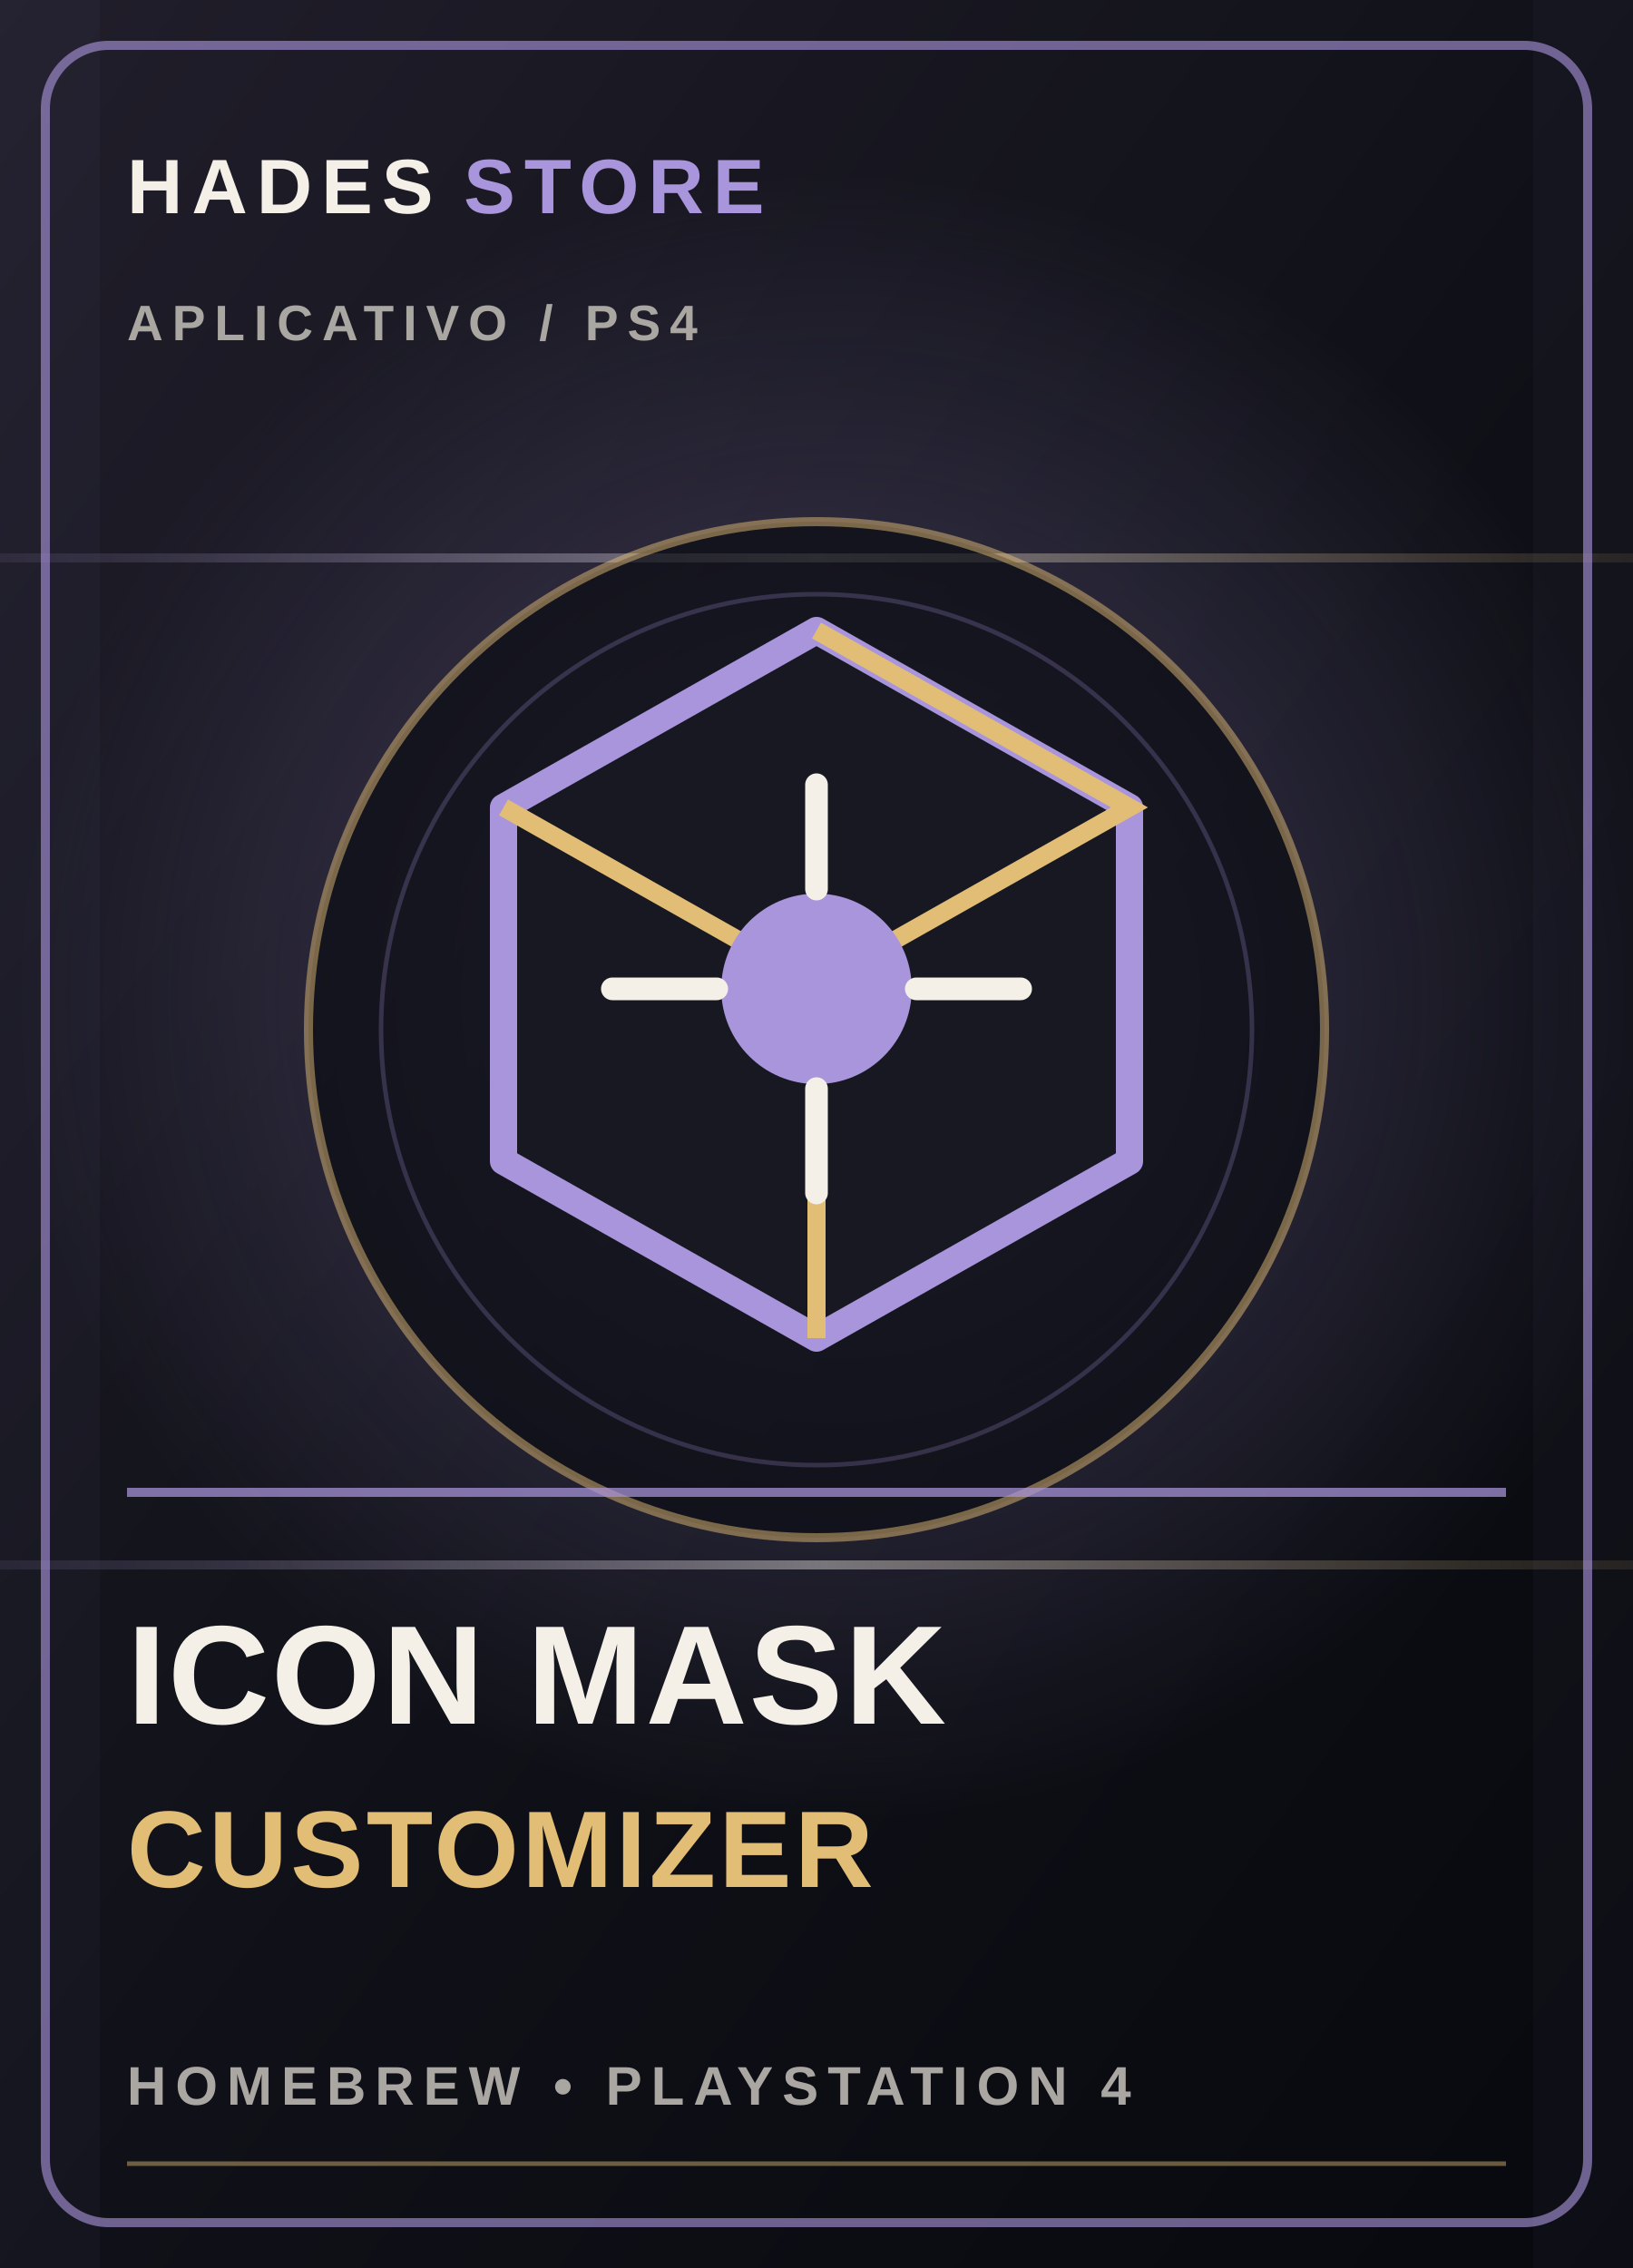
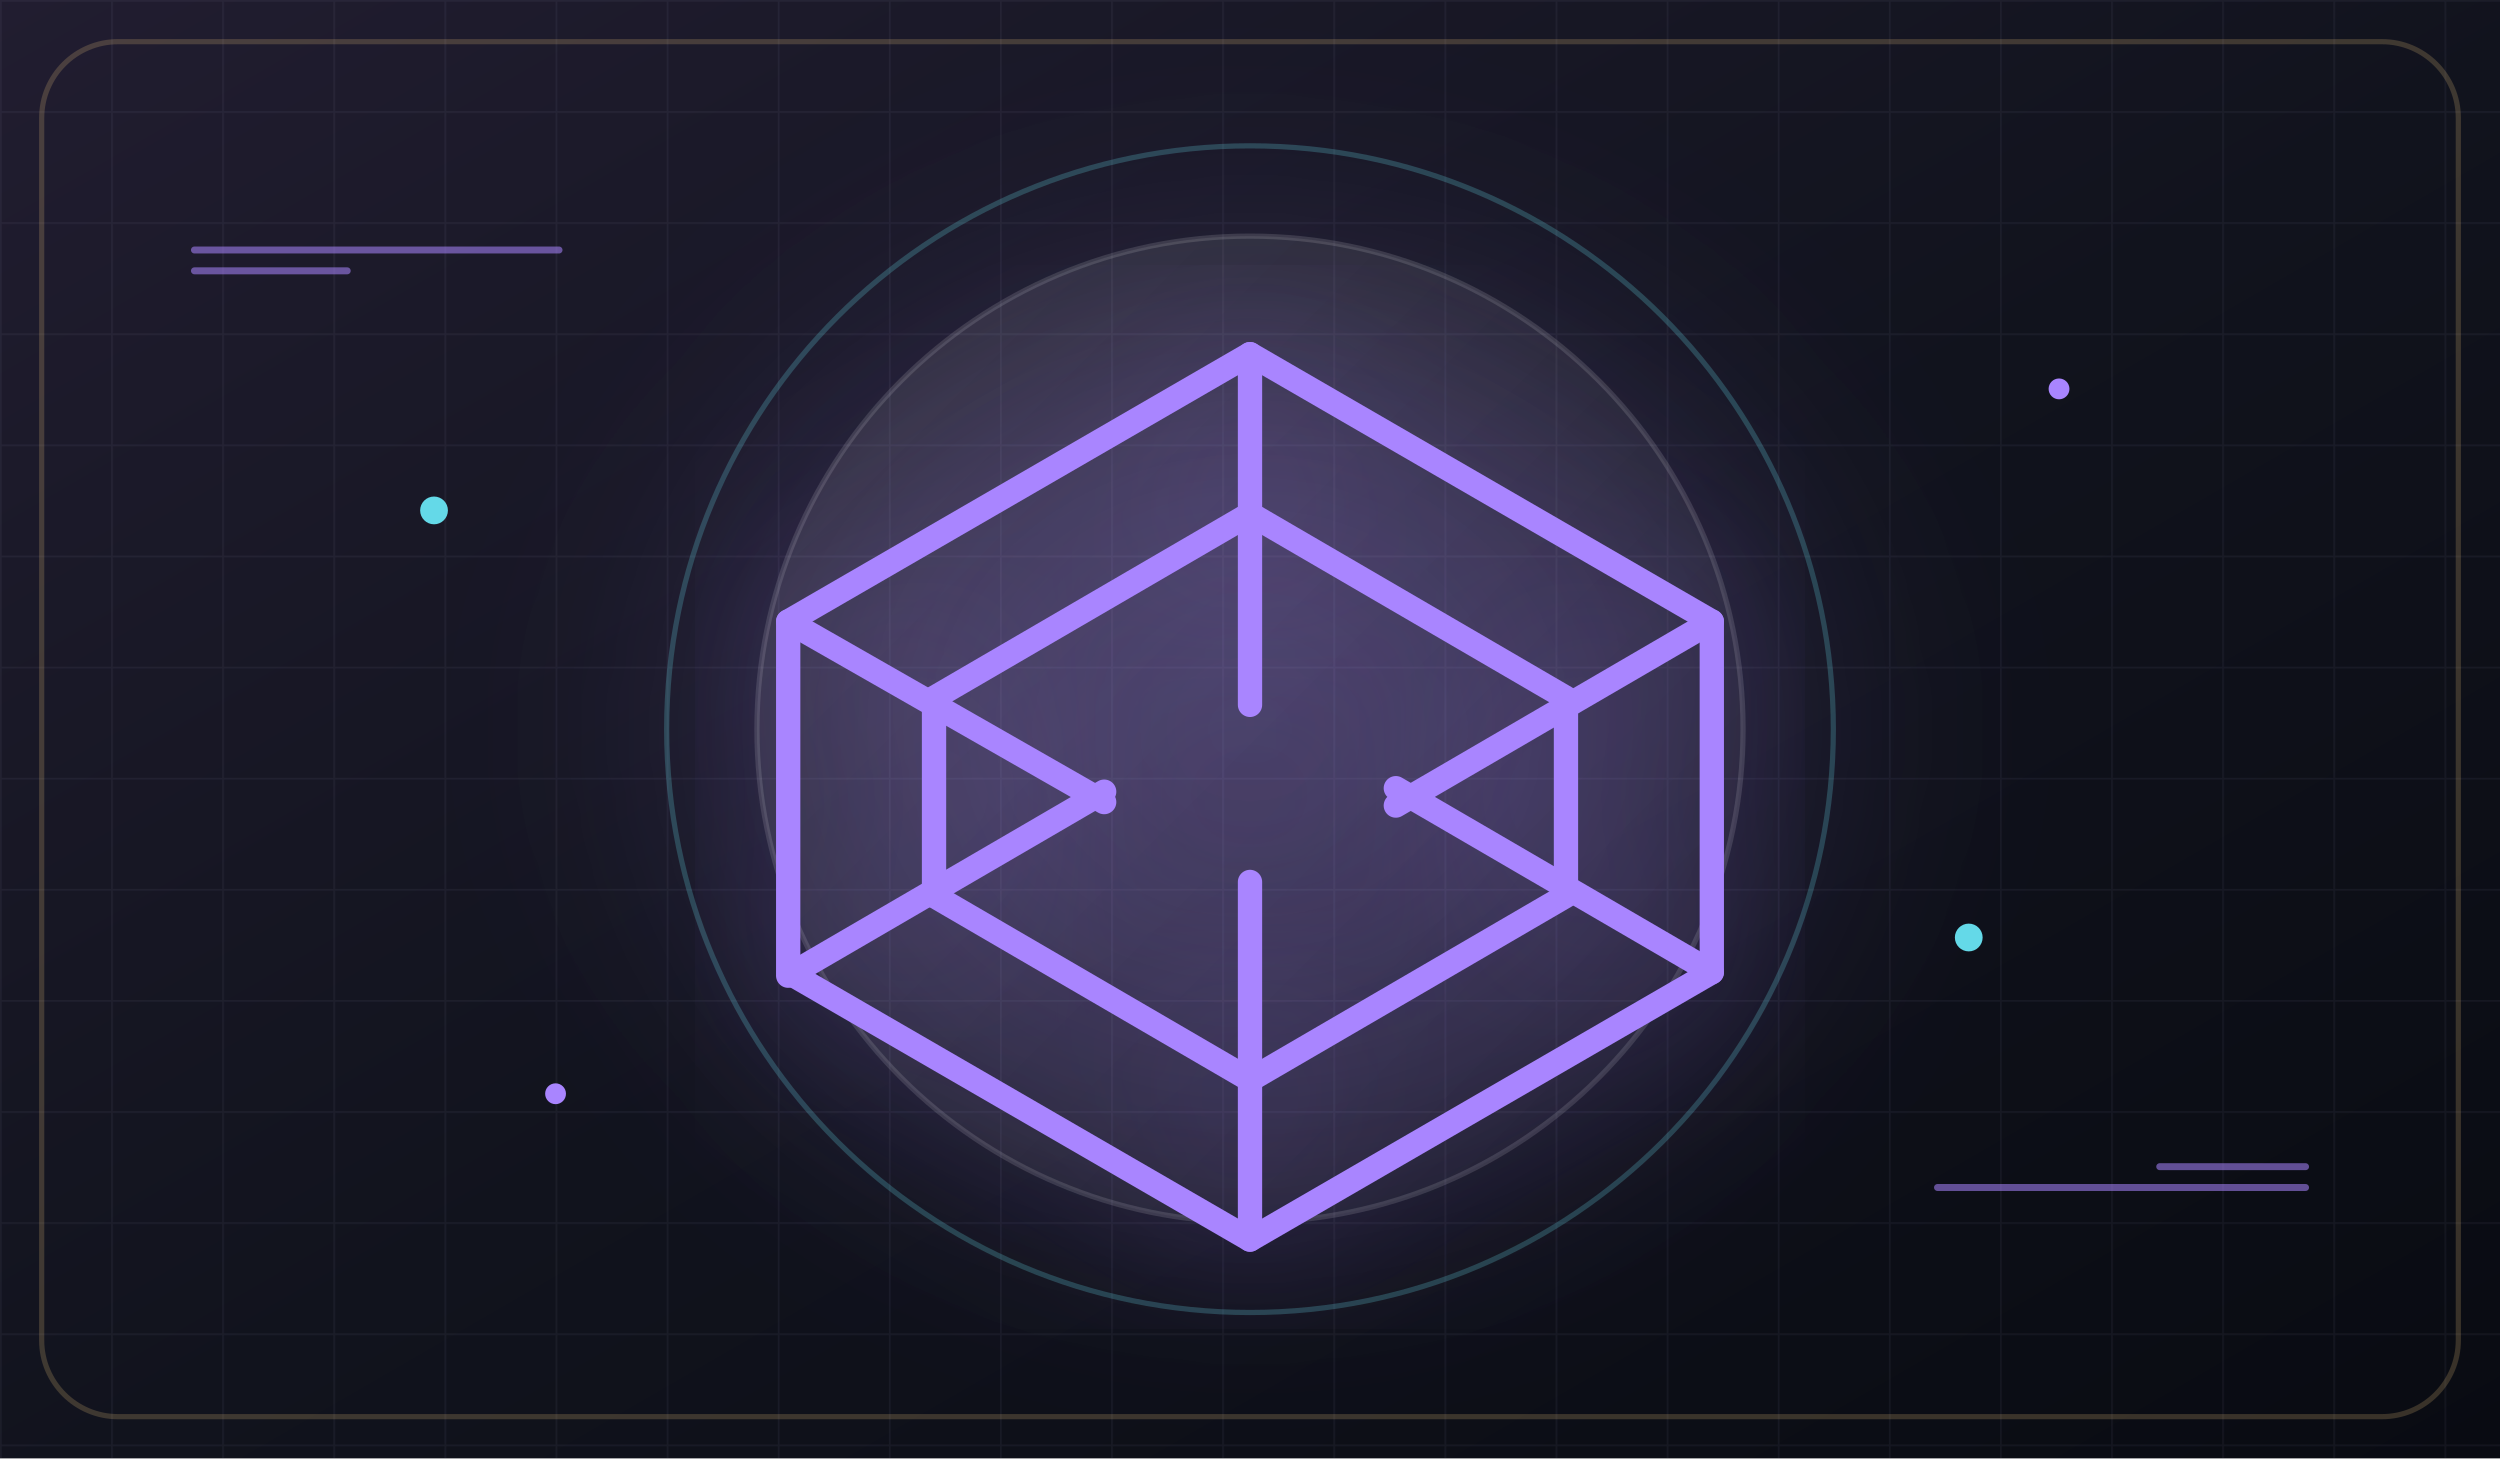
- <svg xmlns="http://www.w3.org/2000/svg" viewBox="0 0 360 500" role="img" aria-labelledby="title desc">
+ <svg xmlns="http://www.w3.org/2000/svg" viewBox="0 0 720 420" role="img" aria-label="Ilustração estilizada HADES Store">
  <defs>
-     <linearGradient id="bg-cover-13" x1="0" y1="0" x2="1" y2="1">
-       <stop stop-color="#211e2b" />
-       <stop offset=".52" stop-color="#101118" />
-       <stop offset="1" stop-color="#08090e" />
+     <linearGradient id="bg" x1="0" y1="0" x2="1" y2="1">
+       <stop stop-color="#211d30" />
+       <stop offset=".52" stop-color="#11131d" />
+       <stop offset="1" stop-color="#090b12" />
    </linearGradient>
-     <radialGradient id="glow-cover-13">
-       <stop stop-color="#a995db" stop-opacity=".34" />
-       <stop offset="1" stop-color="#a995db" stop-opacity="0" />
+     <radialGradient id="glow">
+       <stop stop-color="#a985ff" stop-opacity=".32" />
+       <stop offset="1" stop-color="#a985ff" stop-opacity="0" />
    </radialGradient>
-     <linearGradient id="foil-cover-13" x1="0" y1="0" x2="1" y2="0">
-       <stop stop-color="#a995db" stop-opacity=".1" />
-       <stop offset=".5" stop-color="#f4f0e8" stop-opacity=".42" />
-       <stop offset="1" stop-color="#e2bd76" stop-opacity=".1" />
+     <linearGradient id="glass" x1="0" y1="0" x2="1" y2="1">
+       <stop stop-color="#fff" stop-opacity=".1" />
+       <stop offset="1" stop-color="#fff" stop-opacity=".015" />
    </linearGradient>
+     <pattern id="grid" width="32" height="32" patternUnits="userSpaceOnUse">
+       <path d="M32 0H0v32" fill="none" stroke="#d9d5ec" stroke-opacity=".055" stroke-width="1" />
+     </pattern>
+     <filter id="soft">
+       <feGaussianBlur stdDeviation="24" />
+     </filter>
  </defs>
-   <rect width="360" height="500" fill="url(#bg-cover-13)" />
-   <circle cx="185" cy="220" r="183" fill="url(#glow-cover-13)" />
-   <path d="M0 123h360M0 345h360" stroke="url(#foil-cover-13)" stroke-width="2" />
-   <path d="M0 0h22v500H0zm338 0h22v500h-22z" fill="#a995db" opacity=".035" />
-   <rect x="10" y="10" width="340" height="480" rx="14" fill="none" stroke="#a995db" stroke-opacity=".62" stroke-width="2" />
-   <text x="28" y="47" fill="#f4f0e8" font-family="Arial,sans-serif" font-size="17" font-weight="800" letter-spacing="2">HADES <tspan fill="#a995db">STORE</tspan>
-   </text>
-   <text x="28" y="75" fill="#aaa6a1" font-family="Arial,sans-serif" font-size="11" font-weight="700" letter-spacing="2">APLICATIVO  /  PS4</text>
-   <circle cx="180" cy="227" r="112" fill="#0c0d14" fill-opacity=".72" stroke="#e2bd76" stroke-opacity=".5" stroke-width="2" />
-   <circle cx="180" cy="227" r="96" fill="none" stroke="#a995db" stroke-opacity=".24" stroke-width="1" />
-   <g color="#a995db">
-     <path d="M180 139 249 178v78l-69 39-69-39v-78z" fill="#171821" stroke="currentColor" stroke-width="6" stroke-linejoin="round" />
-     <path d="m180 139 69 39-69 39-69-39m69 39v78" fill="none" stroke="#e2bd76" stroke-width="4" />
-     <circle cx="180" cy="218" r="21" fill="#a995db" />
-     <path d="M180 173v23m0 44v23m-45-45h23m44 0h23" stroke="#f4f0e8" stroke-width="5" stroke-linecap="round" />
+   <rect width="720" height="420" fill="url(#bg)" />
+   <rect width="720" height="420" fill="url(#grid)" />
+   <ellipse cx="360" cy="210" rx="205" ry="175" fill="url(#glow)" filter="url(#soft)" />
+   <circle cx="360" cy="210" r="168" fill="none" stroke="#64d9e8" stroke-opacity=".24" stroke-width="1.5" />
+   <circle cx="360" cy="210" r="142" fill="url(#glass)" stroke="#fff" stroke-opacity=".13" stroke-width="1.5" />
+   <path d="M56 72h105M56 78h44M558 342h106M622 336h42" stroke="#a985ff" stroke-opacity=".55" stroke-width="2" stroke-linecap="round" />
+   <g fill="none" stroke="#a985ff" stroke-width="12" stroke-linecap="round" stroke-linejoin="round" filter="url(#soft)" opacity=".25">
+     <path d="m360 102 133 77v101l-133 77-133-77V179z" />
+     <path d="m360 148 91 53v57l-91 53-91-53v-57z" />
+     <path d="M360 102v101m133-24-91 53m91 48-91-53m-42 130V254m-133 27 91-53m-91-49 91 52" />
  </g>
-   <path d="M28 329h304" stroke="#a995db" stroke-opacity=".72" stroke-width="2" />
-   <text x="28" y="380" fill="#f4f0e8" font-family="Arial,sans-serif" font-size="31" font-weight="900" letter-spacing=".4">ICON MASK</text>
-   <text x="28" y="416" fill="#e2bd76" font-family="Arial,sans-serif" font-size="24" font-weight="800" letter-spacing=".7">CUSTOMIZER</text>
-   <text x="28" y="464" fill="#aaa6a1" font-family="Arial,sans-serif" font-size="12" font-weight="700" letter-spacing="2">HOMEBREW  •  PLAYSTATION 4</text>
-   <path d="M28 477h304" stroke="#e2bd76" stroke-opacity=".45" />
+   <g fill="none" stroke="#a985ff" stroke-width="7" stroke-linecap="round" stroke-linejoin="round">
+     <path d="m360 102 133 77v101l-133 77-133-77V179z" />
+     <path d="m360 148 91 53v57l-91 53-91-53v-57z" />
+     <path d="M360 102v101m133-24-91 53m91 48-91-53m-42 130V254m-133 27 91-53m-91-49 91 52" />
+   </g>
+   <circle cx="125" cy="147" r="4" fill="#64d9e8" />
+   <circle cx="593" cy="112" r="3" fill="#a985ff" />
+   <circle cx="567" cy="270" r="4" fill="#64d9e8" />
+   <circle cx="160" cy="315" r="3" fill="#a985ff" />
+   <rect x="12" y="12" width="696" height="396" rx="22" fill="none" stroke="#e2bd76" stroke-opacity=".22" stroke-width="1.5" />
</svg>
